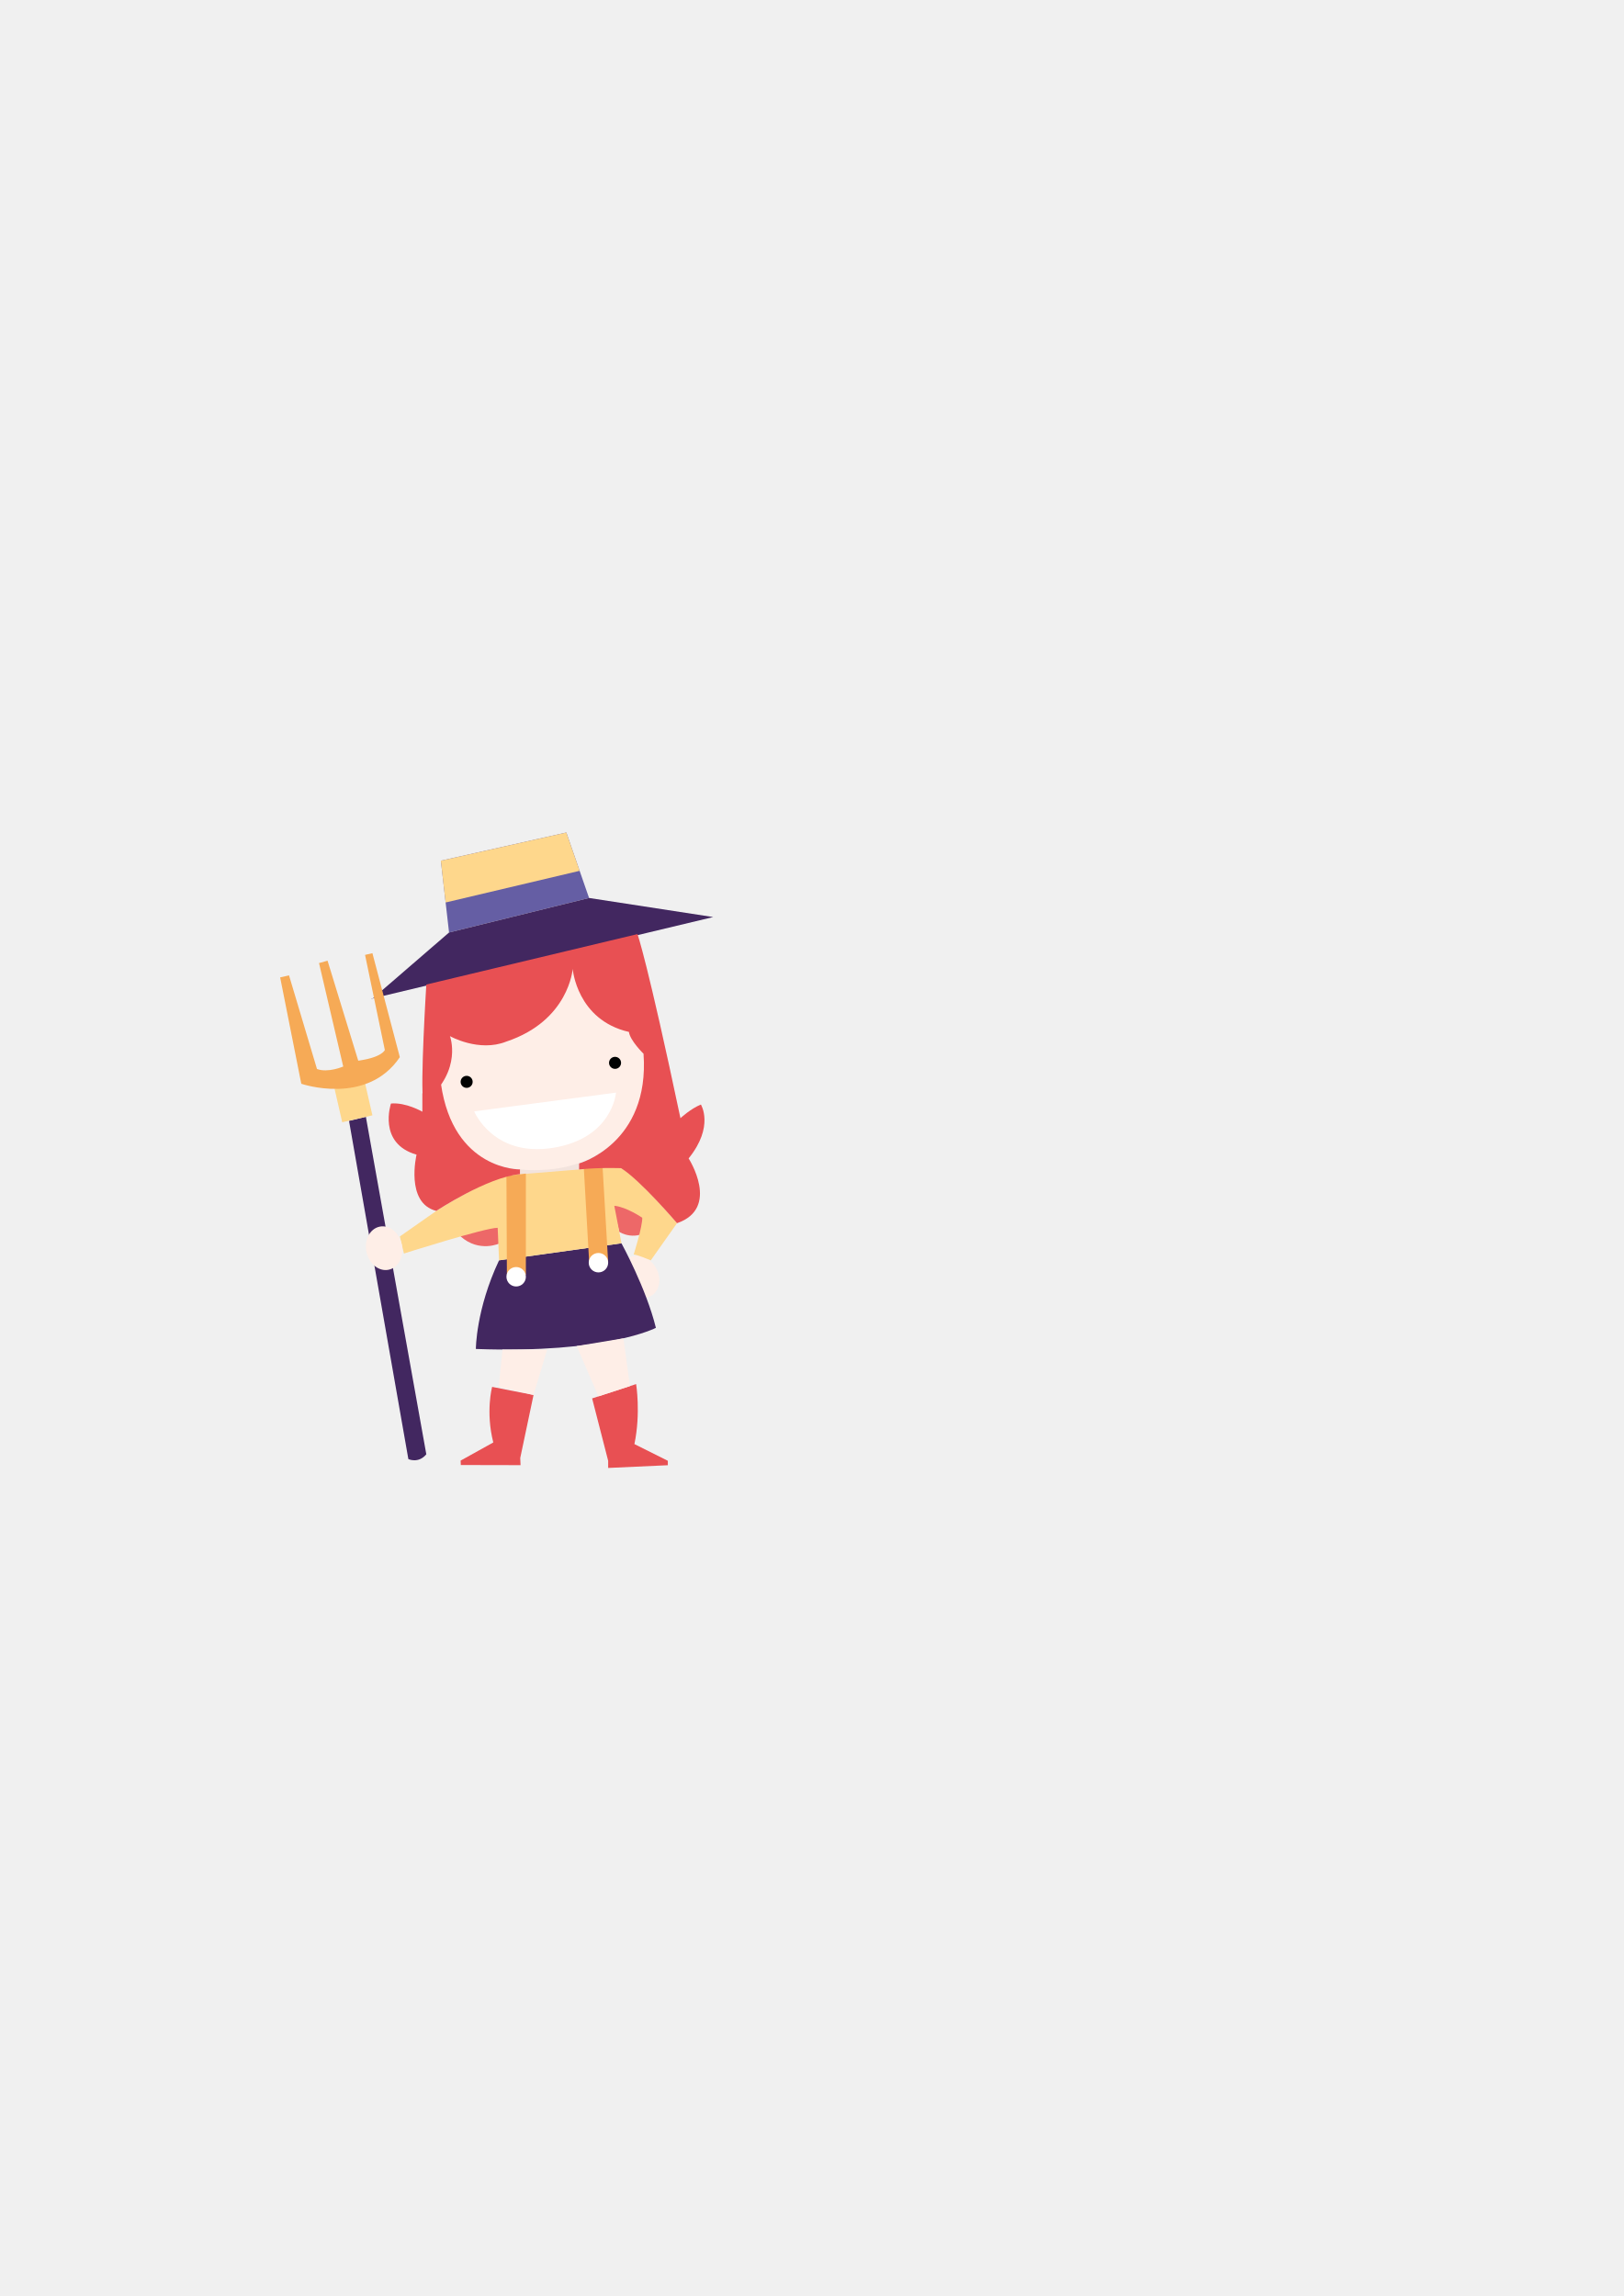
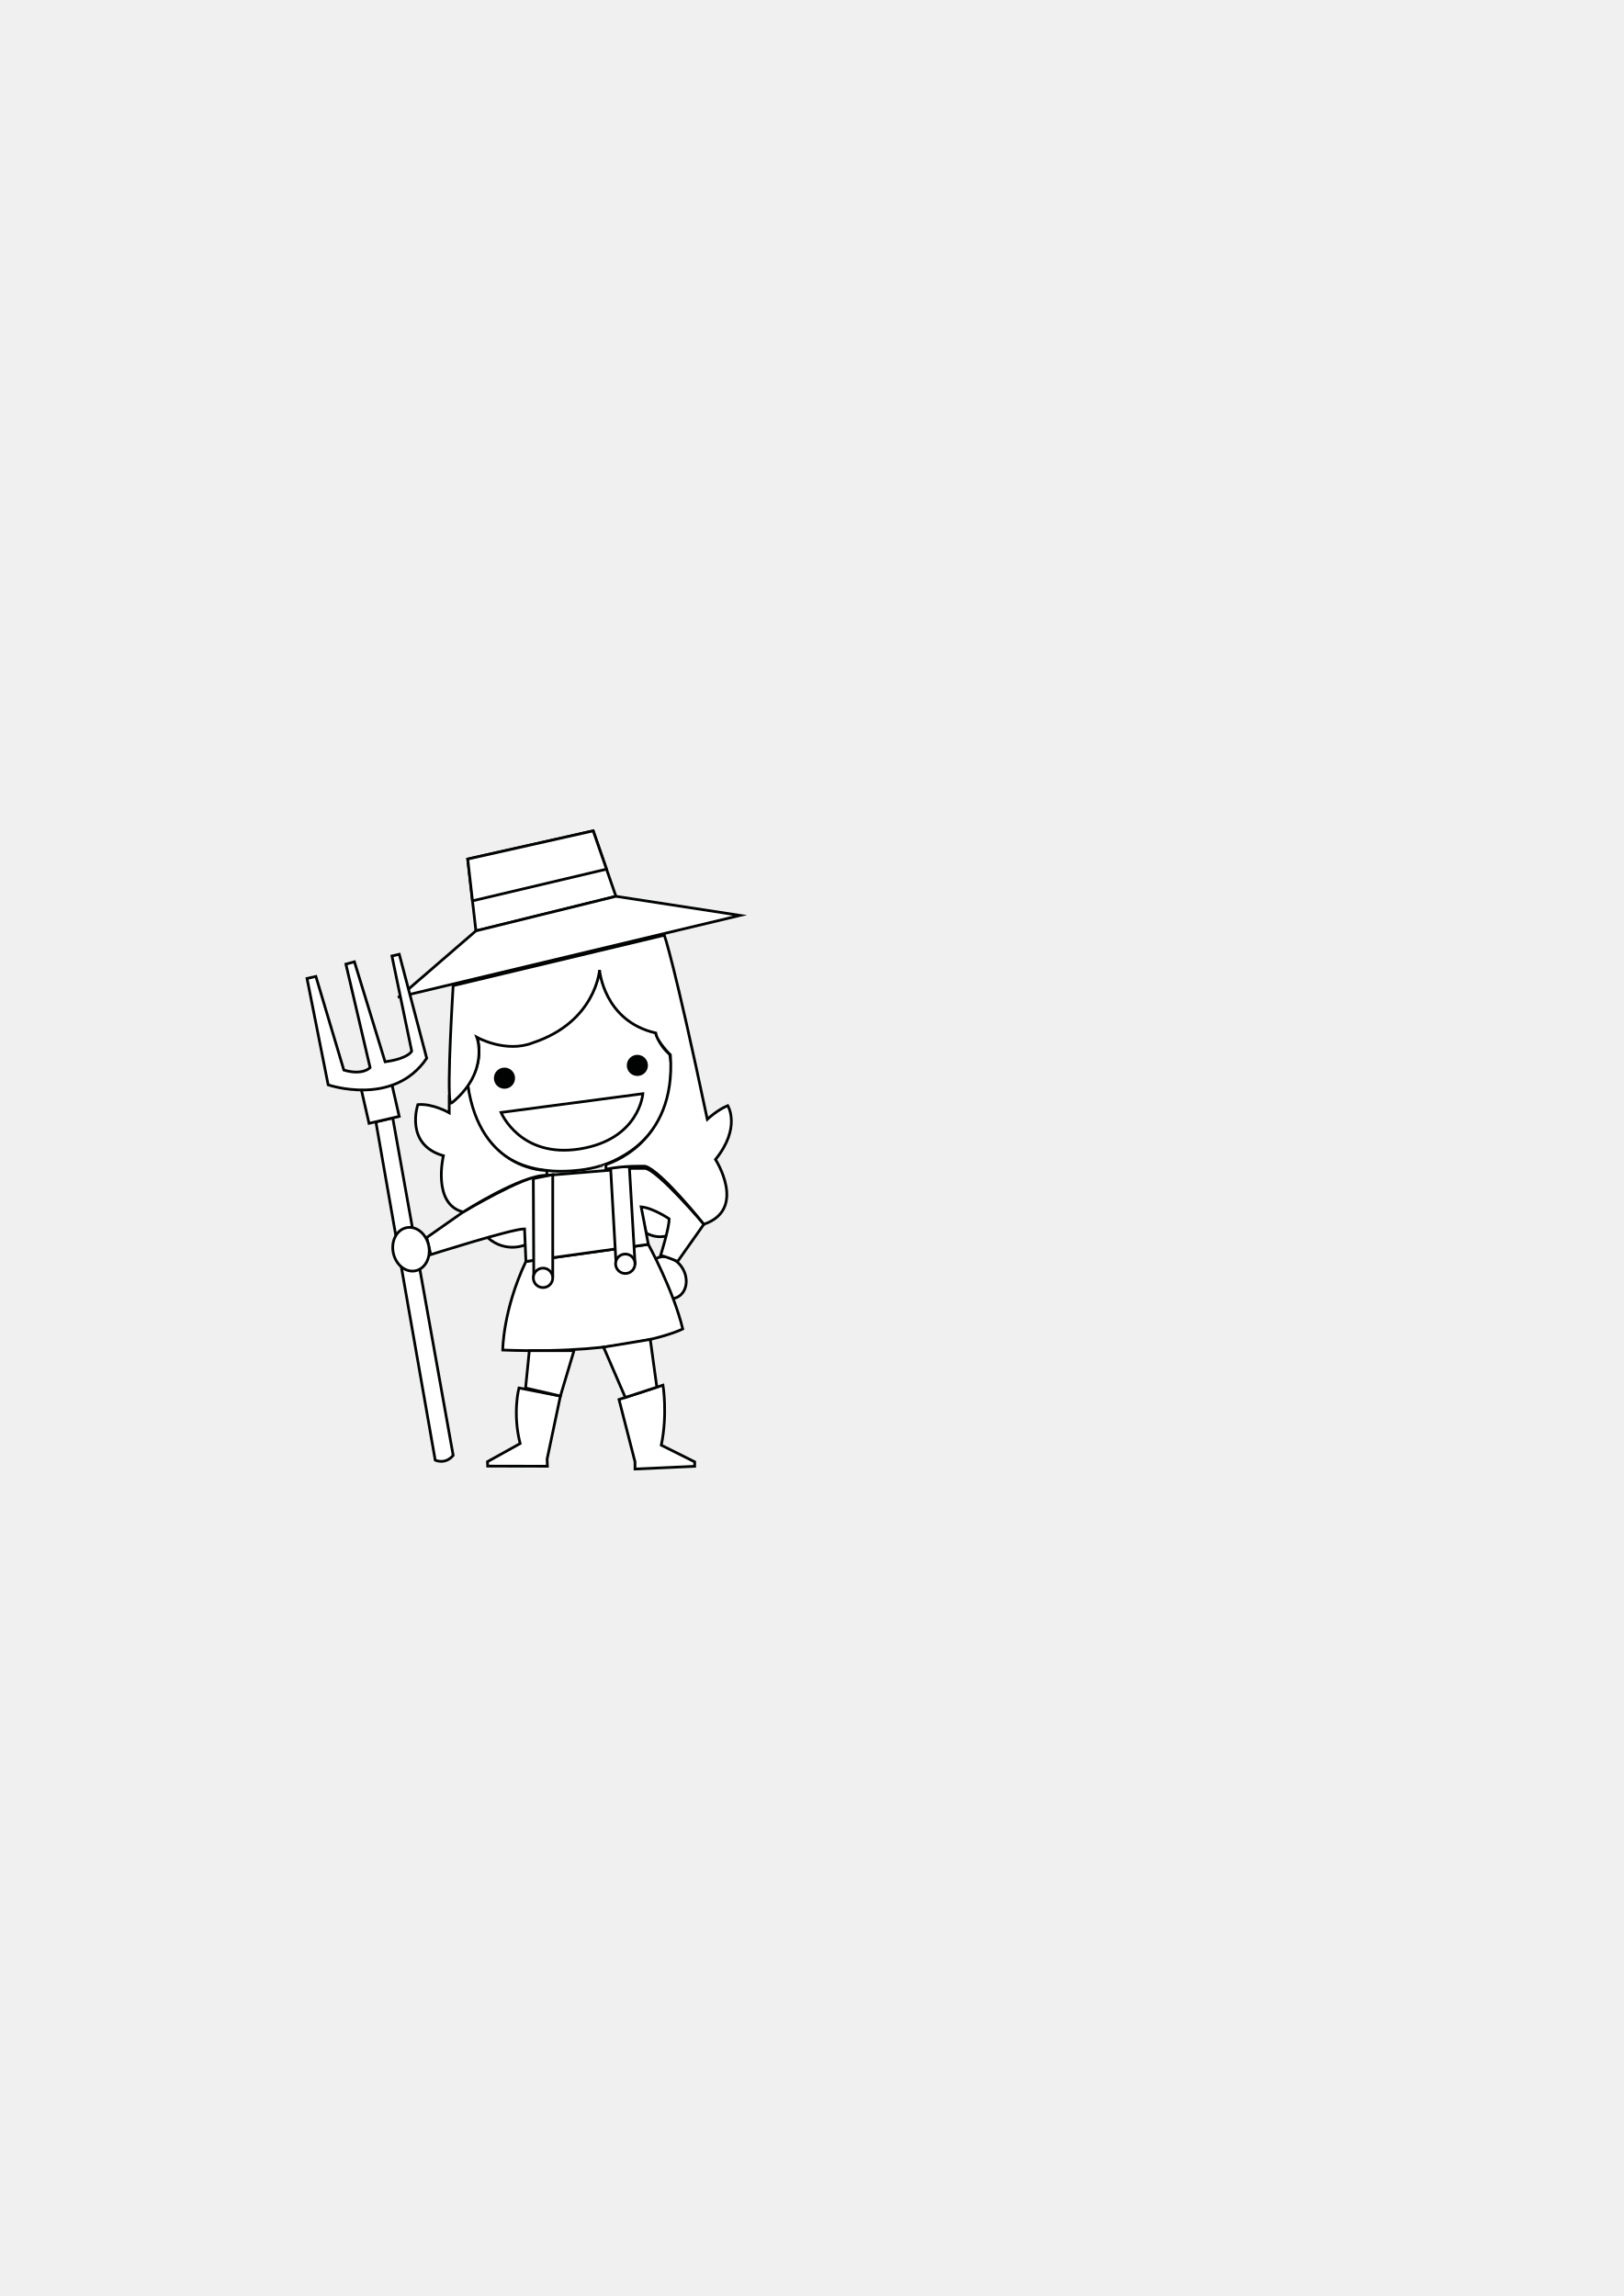
- <svg xmlns="http://www.w3.org/2000/svg" version="1.1" id="Calque_1" x="0px" y="0px" width="595.28px" height="841.89px" viewBox="0 0 595.28 841.89" enable-background="new 0 0 595.28 841.89" xml:space="preserve">
-   <g>
-     <rect x="190.628" y="427.274" transform="matrix(0.9973 -0.0738 0.0738 0.9973 -31.1427 16.0981)" fill="#F2E3DD" width="23.374" height="4.575" />
-     <path fill="#422760" d="M127.961,411.001l21.75,124.011c0,0,3.664,1.75,6.582-1.75l-22.158-123.749L127.961,411.001z" />
-     <path fill="#ED6868" d="M227.065,451.727c0,0,6.146,3.926,11.896-1.52l-4.248-8.195l-10.895-3L227.065,451.727z" />
-     <path fill="#ED6868" d="M183.237,455.887c0,0-7.451,3.598-14.363-2.514v-3.166l13.363-3.695L183.237,455.887z" />
-     <ellipse transform="matrix(-0.8643 0.503 -0.503 -0.8643 673.0523 754.7289)" fill="#FEEEE7" cx="234.714" cy="468.158" rx="6.625" ry="8.072" />
-     <path fill="#422760" d="M227.836,455.887c0,0,9.125,16.625,12.625,31c0,0-18.125,9.5-66,7.75c0,0,0-14.5,8.5-32.5L227.836,455.887z   " />
-     <path fill="#FEEEE7" d="M224.096,419.589c0.092-0.078,0.184-0.154,0.273-0.233c0.168-0.144,0.334-0.298,0.502-0.446   c2.152-1.965,4.025-4.154,5.602-6.51c3.566-5.487,6.055-12.975,5.676-23.156c-0.109-0.954-0.248-1.908-0.441-2.859l0.137-0.482   c-0.666-0.666-4.916-5.025-5.256-7.903c-19.131-4.378-20.621-23.122-20.621-23.122s-1.334,19-24.352,26.666   c-10.02,4-20.648-2-20.648-2s3.227,8.473-3.309,17.849l0.131,1.427c0,0,1.271,34.454,41.084,29.819   c2.607-0.303,5.076-0.832,7.418-1.539l0,0C210.292,427.098,217.266,425.314,224.096,419.589z" />
-     <polygon fill="#655EA4" points="164.627,341.93 161.627,315.597 207.625,305.263 215.959,329.263  " />
-     <polygon fill="#FED78C" points="163.372,330.921 212.502,319.306 207.625,305.263 161.627,315.597  " />
-     <polyline fill="#422760" points="135.961,366.263 261.461,336.263 215.959,329.263 164.627,341.93 136.461,366.263  " />
-     <path fill="#FED78C" d="M226.711,428.012c4.75,0.75,21.5,20.5,21.5,20.5l-9.625,13.625c0,0-5.037-2.125-6.27-2.125   c0,0,3.27-10.375,3.145-13.5c0,0-5.875-4-10.25-4.375c0,0,1.594,8.084,2.5,13.059c0.043,0.238,0.084,0.469,0.125,0.691   l-44.875,6.25l-0.502-11.93c-4.5-0.055-34.373,9.43-34.373,9.43l-1.5-6.25l13.375-9.375c0,0,19.861-12.846,28.586-13.25l33.58-2.75   H226.711" />
-     <circle fill="#010202" cx="225.488" cy="389.722" r="2.206" />
-     <circle fill="#010202" cx="171.078" cy="396.688" r="2.206" />
-     <path fill="#FFFFFF" d="M173.836,407.513l52-6.875c0,0-1.25,16.75-23.125,20.25C180.836,424.387,173.836,407.513,173.836,407.513z" />
-     <polygon fill="#F6AA56" points="185.668,431.221 185.836,467.43 192.795,467.43 192.795,430.32  " />
-     <polygon fill="#F6AA56" points="214.002,427.678 216.002,462.846 222.961,462.846 220.874,427.275  " />
-     <circle fill="#FFFFFF" cx="189.232" cy="468.158" r="3.563" />
-     <circle fill="#FFFFFF" cx="219.399" cy="462.998" r="3.562" />
-     <path fill="#FFFFFF" stroke="#010202" stroke-miterlimit="10" d="M156.293,361.013" />
-     <path fill="#FFFFFF" stroke="#010202" stroke-miterlimit="10" d="M159.961,444.012" />
-     <path fill="#E85053" d="M154.911,400.638l6.748-3.247c4.545,31.855,28.969,31.406,28.969,31.406v1.748   c-11.93,1.059-30.666,13.467-30.666,13.467c-11.5-2.875-7.25-20.625-7.25-20.625c-14.375-4.124-9.375-18.749-9.375-18.749   c5.5-0.5,11.506,3,11.506,3v-6.541" />
-     <path fill="#E85053" d="M217.086,512.762l16.125-5.25c0,0,1.75,10.625-0.625,22l12.25,6.125v1.625l-21.875,1v-2.625   L217.086,512.762z" />
-     <path fill="#E85053" d="M195.602,511.504l-15.189-2.967c0,0-2.436,9.115,0.434,20.377l-11.973,6.652l0.07,1.623l21.898,0.047   l-0.113-2.623L195.602,511.504z" />
-     <polygon fill="#FEEEE7" points="182.836,508.537 184.211,494.852 200.586,494.852 195.602,511.504  " />
-     <polygon fill="#FEEEE7" points="211.426,493.566 219.399,512.01 230.961,508.244 228.549,490.73  " />
-     <ellipse transform="matrix(-0.9784 0.2068 -0.2068 -0.9784 373.2756 876.3741)" fill="#FEEEE7" cx="140.83" cy="457.698" rx="6.625" ry="8.072" />
-     <rect x="123.922" y="397.796" transform="matrix(0.9748 -0.2232 0.2232 0.9748 -86.9301 39.1247)" fill="#FED78C" width="11.353" height="12.582" />
-     <path fill="#F6AA56" d="M110.459,397.391c0,0,24.002,8.247,36.127-9.753l-10.051-38.125l-2.699,0.625l7.25,34.875   c0,0-0.963,2.607-9.264,3.848c-0.16,0.023-0.322,0.047-0.486,0.069l-11.25-36.667l-3.125,0.875l8.875,37.93   c0,0-5.605,2.428-9.625,0.904l-10.252-34.334l-3.25,0.75L110.459,397.391z" />
-     <path fill="#E85053" d="M233.711,342.513c0,0,3.625,10,15.75,67.5c0,0,3.75-3.5,7.5-5c0,0,5,8-4.5,19.749   c0,0,11.75,18.25-4.25,23.75c0,0-13.498-15.846-20.518-20.166c0,0-7.75-0.334-15.395,0.471l0.018-2.217   c0,0,25.979-7.253,23.615-40.216c0,0-4.982-4.876-5.352-7.998c-19.131-4.378-20.621-23.123-20.621-23.123s-1.334,19-24.352,26.667   c-10.02,4-20.648-2-20.648-2s4.699,12.304-8.666,23.667c-1.355,1.152-1.082,0-1.082,0c-1.25-4.917,1.082-42.584,1.082-42.584   L233.711,342.513z" />
-   </g>
+ <svg xmlns="http://www.w3.org/2000/svg" version="1.1" id="Calque_1" x="0px" y="0px" width="595.279px" height="841.89px" viewBox="0 0 595.279 841.89" enable-background="new 0 0 595.279 841.89" xml:space="preserve">
+   <path fill="#FFFFFF" stroke="#010202" stroke-miterlimit="10" d="M137.81,411.398l21.75,124.012c0,0,3.664,1.75,6.582-1.75  l-22.158-123.75L137.81,411.398z" />
+   <path fill="#FFFFFF" stroke="#010202" stroke-miterlimit="10" d="M236.913,452.123c0,0,6.146,3.926,11.896-1.518l-4.246-8.195  l-10.896-3L236.913,452.123z" />
+   <path fill="#FFFFFF" stroke="#010202" stroke-miterlimit="10" d="M193.086,456.285c0,0-7.451,3.598-14.364-2.514v-3.166  l13.364-3.695L193.086,456.285z" />
+   <ellipse transform="matrix(0.5029 0.8643 -0.8643 0.5029 526.5308 21.5047)" fill="#FFFFFF" stroke="#010202" stroke-miterlimit="10" cx="244.569" cy="468.535" rx="8.072" ry="6.625" />
+   <path fill="#FFFFFF" stroke="#010202" stroke-miterlimit="10" d="M237.684,456.285c0,0,9.125,16.625,12.625,31  c0,0-18.125,9.5-66,7.75c0,0,0-14.5,8.5-32.5L237.684,456.285z" />
+   <path fill="#FFFFFF" stroke="#010202" stroke-miterlimit="10" d="M233.946,419.986c0.091-0.078,0.185-0.154,0.273-0.233  c0.168-0.144,0.334-0.298,0.5-0.446c2.152-1.965,4.027-4.154,5.602-6.51c3.568-5.487,6.056-12.975,5.679-23.156  c-0.111-0.954-0.25-1.908-0.441-2.859l0.135-0.483c-0.664-0.666-4.916-5.025-5.256-7.903c-19.13-4.377-20.62-23.123-20.62-23.123  s-1.334,19-24.353,26.667c-10.02,4-20.647-2-20.647-2s3.227,8.472-3.31,17.848l0.131,1.427c0,0,1.271,34.457,41.085,29.822  c2.606-0.303,5.076-0.832,7.417-1.539l0,0C220.14,427.496,227.114,425.71,233.946,419.986z" />
+   <polygon fill="#FFFFFF" stroke="#010202" stroke-miterlimit="10" points="174.475,341.327 171.475,314.993 217.475,304.66   225.809,328.66 " />
+   <polygon fill="#FFFFFF" stroke="#010202" stroke-miterlimit="10" points="173.221,330.318 222.351,318.703 217.475,304.66   171.475,314.993 " />
+   <path fill="none" stroke="#010202" stroke-miterlimit="10" d="M240.413,378.782c0,0,2.396,9.211,11.396,10.544" />
+   <polyline fill="#FFFFFF" stroke="#010202" stroke-miterlimit="10" points="145.81,365.66 271.309,335.66 225.809,328.66   174.475,341.327 146.31,365.66 " />
+   <path fill="#FFFFFF" stroke="#010202" stroke-miterlimit="10" d="M236.559,428.41c4.75,0.75,21.5,20.5,21.5,20.5l-9.625,13.625  c0,0-5.037-2.125-6.268-2.125c0,0,3.268-10.375,3.143-13.5c0,0-5.875-4-10.25-4.375c0,0,1.594,8.082,2.5,13.057  c0.043,0.238,0.086,0.473,0.125,0.693l-44.875,6.25l-0.501-11.93c-4.501-0.057-34.374,9.43-34.374,9.43l-1.5-6.25l13.375-9.375  c0,0,22.211-13.127,28.586-13.252l33.582-2.748H236.559" />
+   <circle fill="#010202" cx="184.946" cy="395.339" r="3.875" />
+   <circle fill="#010202" cx="233.667" cy="390.656" r="3.875" />
+   <path fill="none" stroke="#010202" stroke-miterlimit="10" d="M183.685,407.91l52-6.875c0,0-1.25,16.75-23.125,20.25  C190.685,424.785,183.685,407.91,183.685,407.91z" />
+   <polygon fill="#FFFFFF" stroke="#010202" stroke-miterlimit="10" points="195.518,432.15 195.685,467.826 202.644,467.826   202.644,430.718 " />
+   <polygon fill="#FFFFFF" stroke="#010202" stroke-miterlimit="10" points="223.851,428.076 225.851,463.244 232.809,463.244   230.723,427.671 " />
+   <circle fill="#FFFFFF" stroke="#010202" stroke-miterlimit="10" cx="199.081" cy="468.557" r="3.563" />
+   <circle fill="#FFFFFF" stroke="#010202" stroke-miterlimit="10" cx="229.247" cy="463.395" r="3.562" />
+   <path fill="#FFFFFF" stroke="#010202" stroke-miterlimit="10" d="M166.142,361.41" />
+   <path fill="#FFFFFF" stroke="#010202" stroke-miterlimit="10" d="M169.81,444.41" />
+   <path fill="#FFFFFF" stroke="#010202" stroke-miterlimit="10" d="M164.759,401.035l6.748-3.247  c4.545,31.854,28.97,31.407,28.97,31.407v1.75c-9.333-0.18-30.667,13.467-30.667,13.467c-11.5-2.875-7.25-20.625-7.25-20.625  c-14.375-4.125-9.375-18.75-9.375-18.75c5.5-0.5,11.507,3,11.507,3v-6.541" />
+   <path fill="#FFFFFF" stroke="#010202" stroke-miterlimit="10" d="M243.559,342.91c0,0,3.625,10,15.75,67.5c0,0,3.75-3.5,7.5-5  c0,0,5,8-4.5,19.75c0,0,11.75,18.25-4.25,23.75c0,0-15.75-19.676-21.5-21.275c0,0-8.074-0.311-14.416,1.109l0.022-1.748  c0,0,25.977-7.251,23.613-40.214c0,0-4.981-4.876-5.352-7.999c-19.13-4.377-20.62-23.123-20.62-23.123s-1.334,19-24.353,26.667  c-10.02,4-20.648-2-20.648-2s4.7,12.304-8.667,23.667c-1.354,1.152-1.082,0-1.082,0c-1.25-4.917,1.082-42.584,1.082-42.584  L243.559,342.91z" />
+   <path fill="#FFFFFF" stroke="#010202" stroke-miterlimit="10" d="M226.935,513.16l16.125-5.25c0,0,1.75,10.625-0.625,22l12.25,6.125  v1.625l-21.875,1v-2.625L226.935,513.16z" />
+   <path fill="#FFFFFF" stroke="#010202" stroke-miterlimit="10" d="M205.45,511.9l-15.189-2.965c0,0-2.436,9.115,0.433,20.375  l-11.972,6.652l0.071,1.625l21.897,0.045l-0.113-2.623L205.45,511.9z" />
+   <polygon fill="#FFFFFF" stroke="#010202" stroke-miterlimit="10" points="192.685,508.935 194.06,495.25 210.435,495.25   205.45,511.9 " />
+   <polygon fill="#FFFFFF" stroke="#010202" stroke-miterlimit="10" points="221.274,493.964 229.247,512.406 240.809,508.642   238.397,491.126 " />
+   <ellipse transform="matrix(0.2067 0.9784 -0.9784 0.2067 567.7179 215.9545)" fill="#FFFFFF" stroke="#010202" stroke-miterlimit="10" cx="150.682" cy="458.083" rx="8.073" ry="6.625" />
+   <rect x="133.76" y="398.213" transform="matrix(-0.9748 0.2232 -0.2232 -0.9748 365.6323 767.686)" fill="#FFFFFF" stroke="#010202" stroke-miterlimit="10" width="11.353" height="12.582" />
+   <path fill="#FFFFFF" stroke="#010202" stroke-miterlimit="10" d="M120.31,397.788c0,0,24,8.247,36.125-9.753l-10.051-38.125  l-2.699,0.625l7.25,34.875c0,0-0.963,2.607-9.264,3.848c-0.159,0.023-0.321,0.046-0.486,0.069l-11.25-36.667l-3.125,0.875  l8.875,37.93c0,0-2.625,2.987-9.625,0.904l-10.25-34.334l-3.25,0.75L120.31,397.788z" />
</svg>
